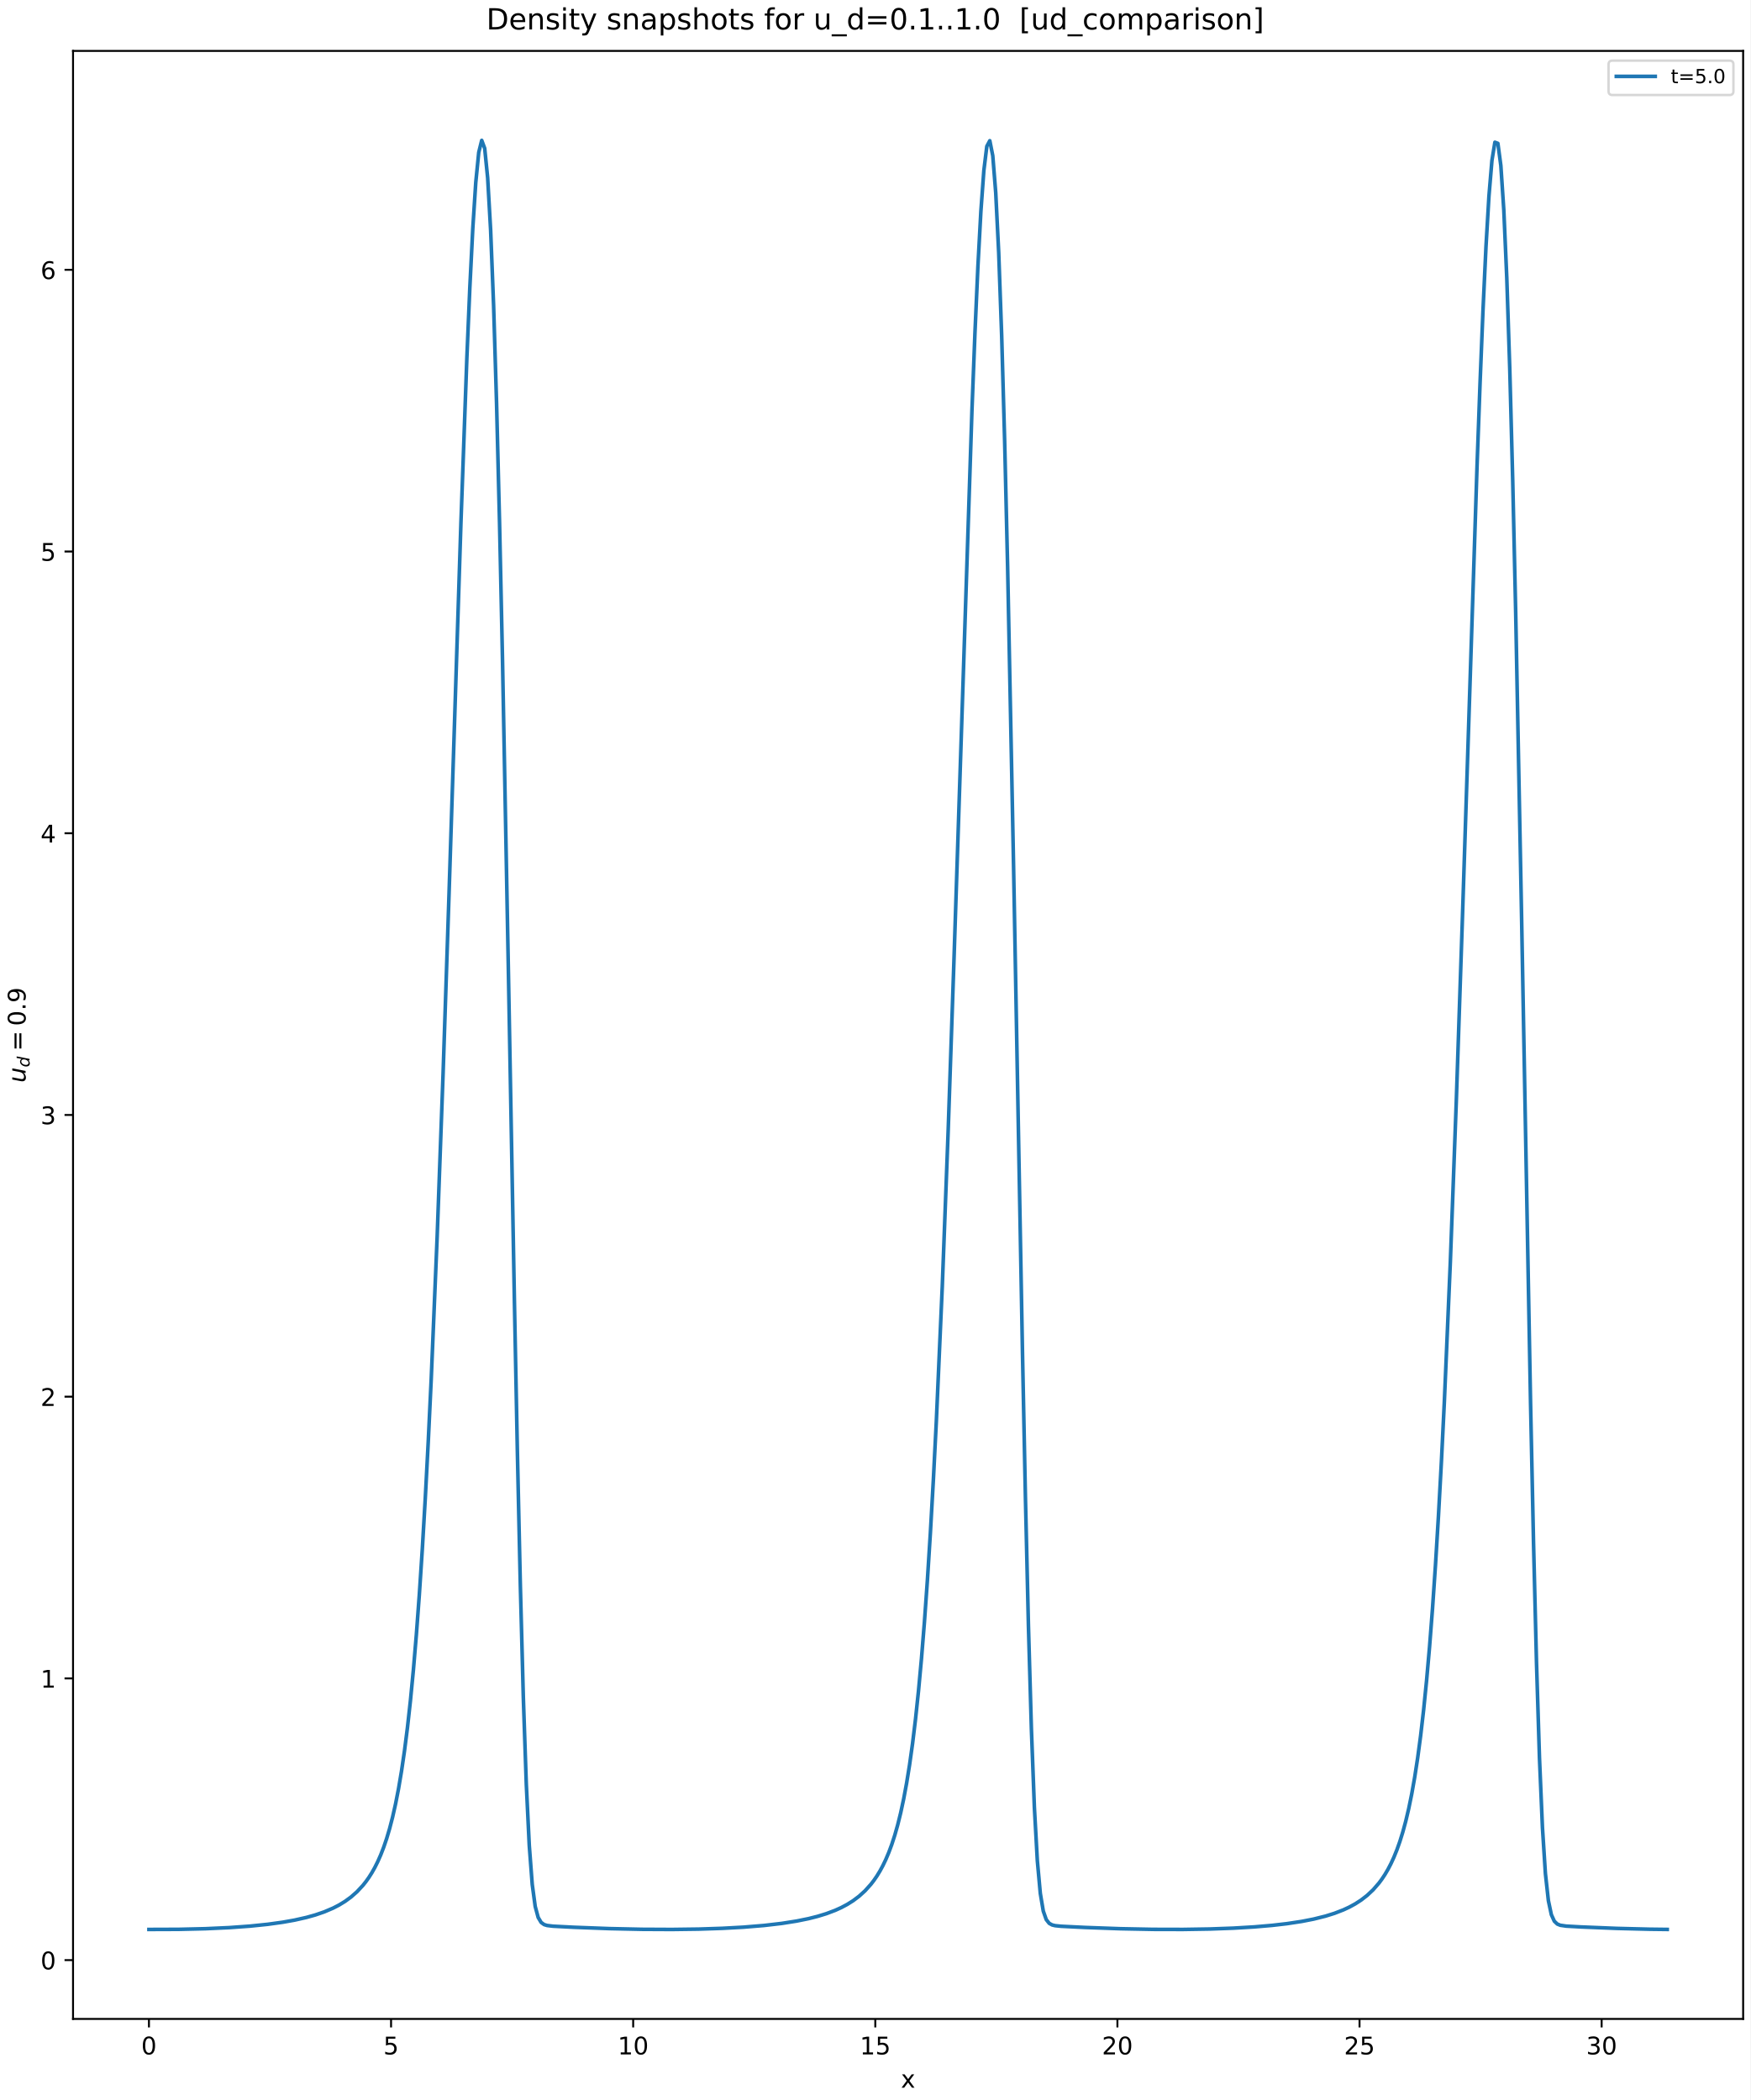
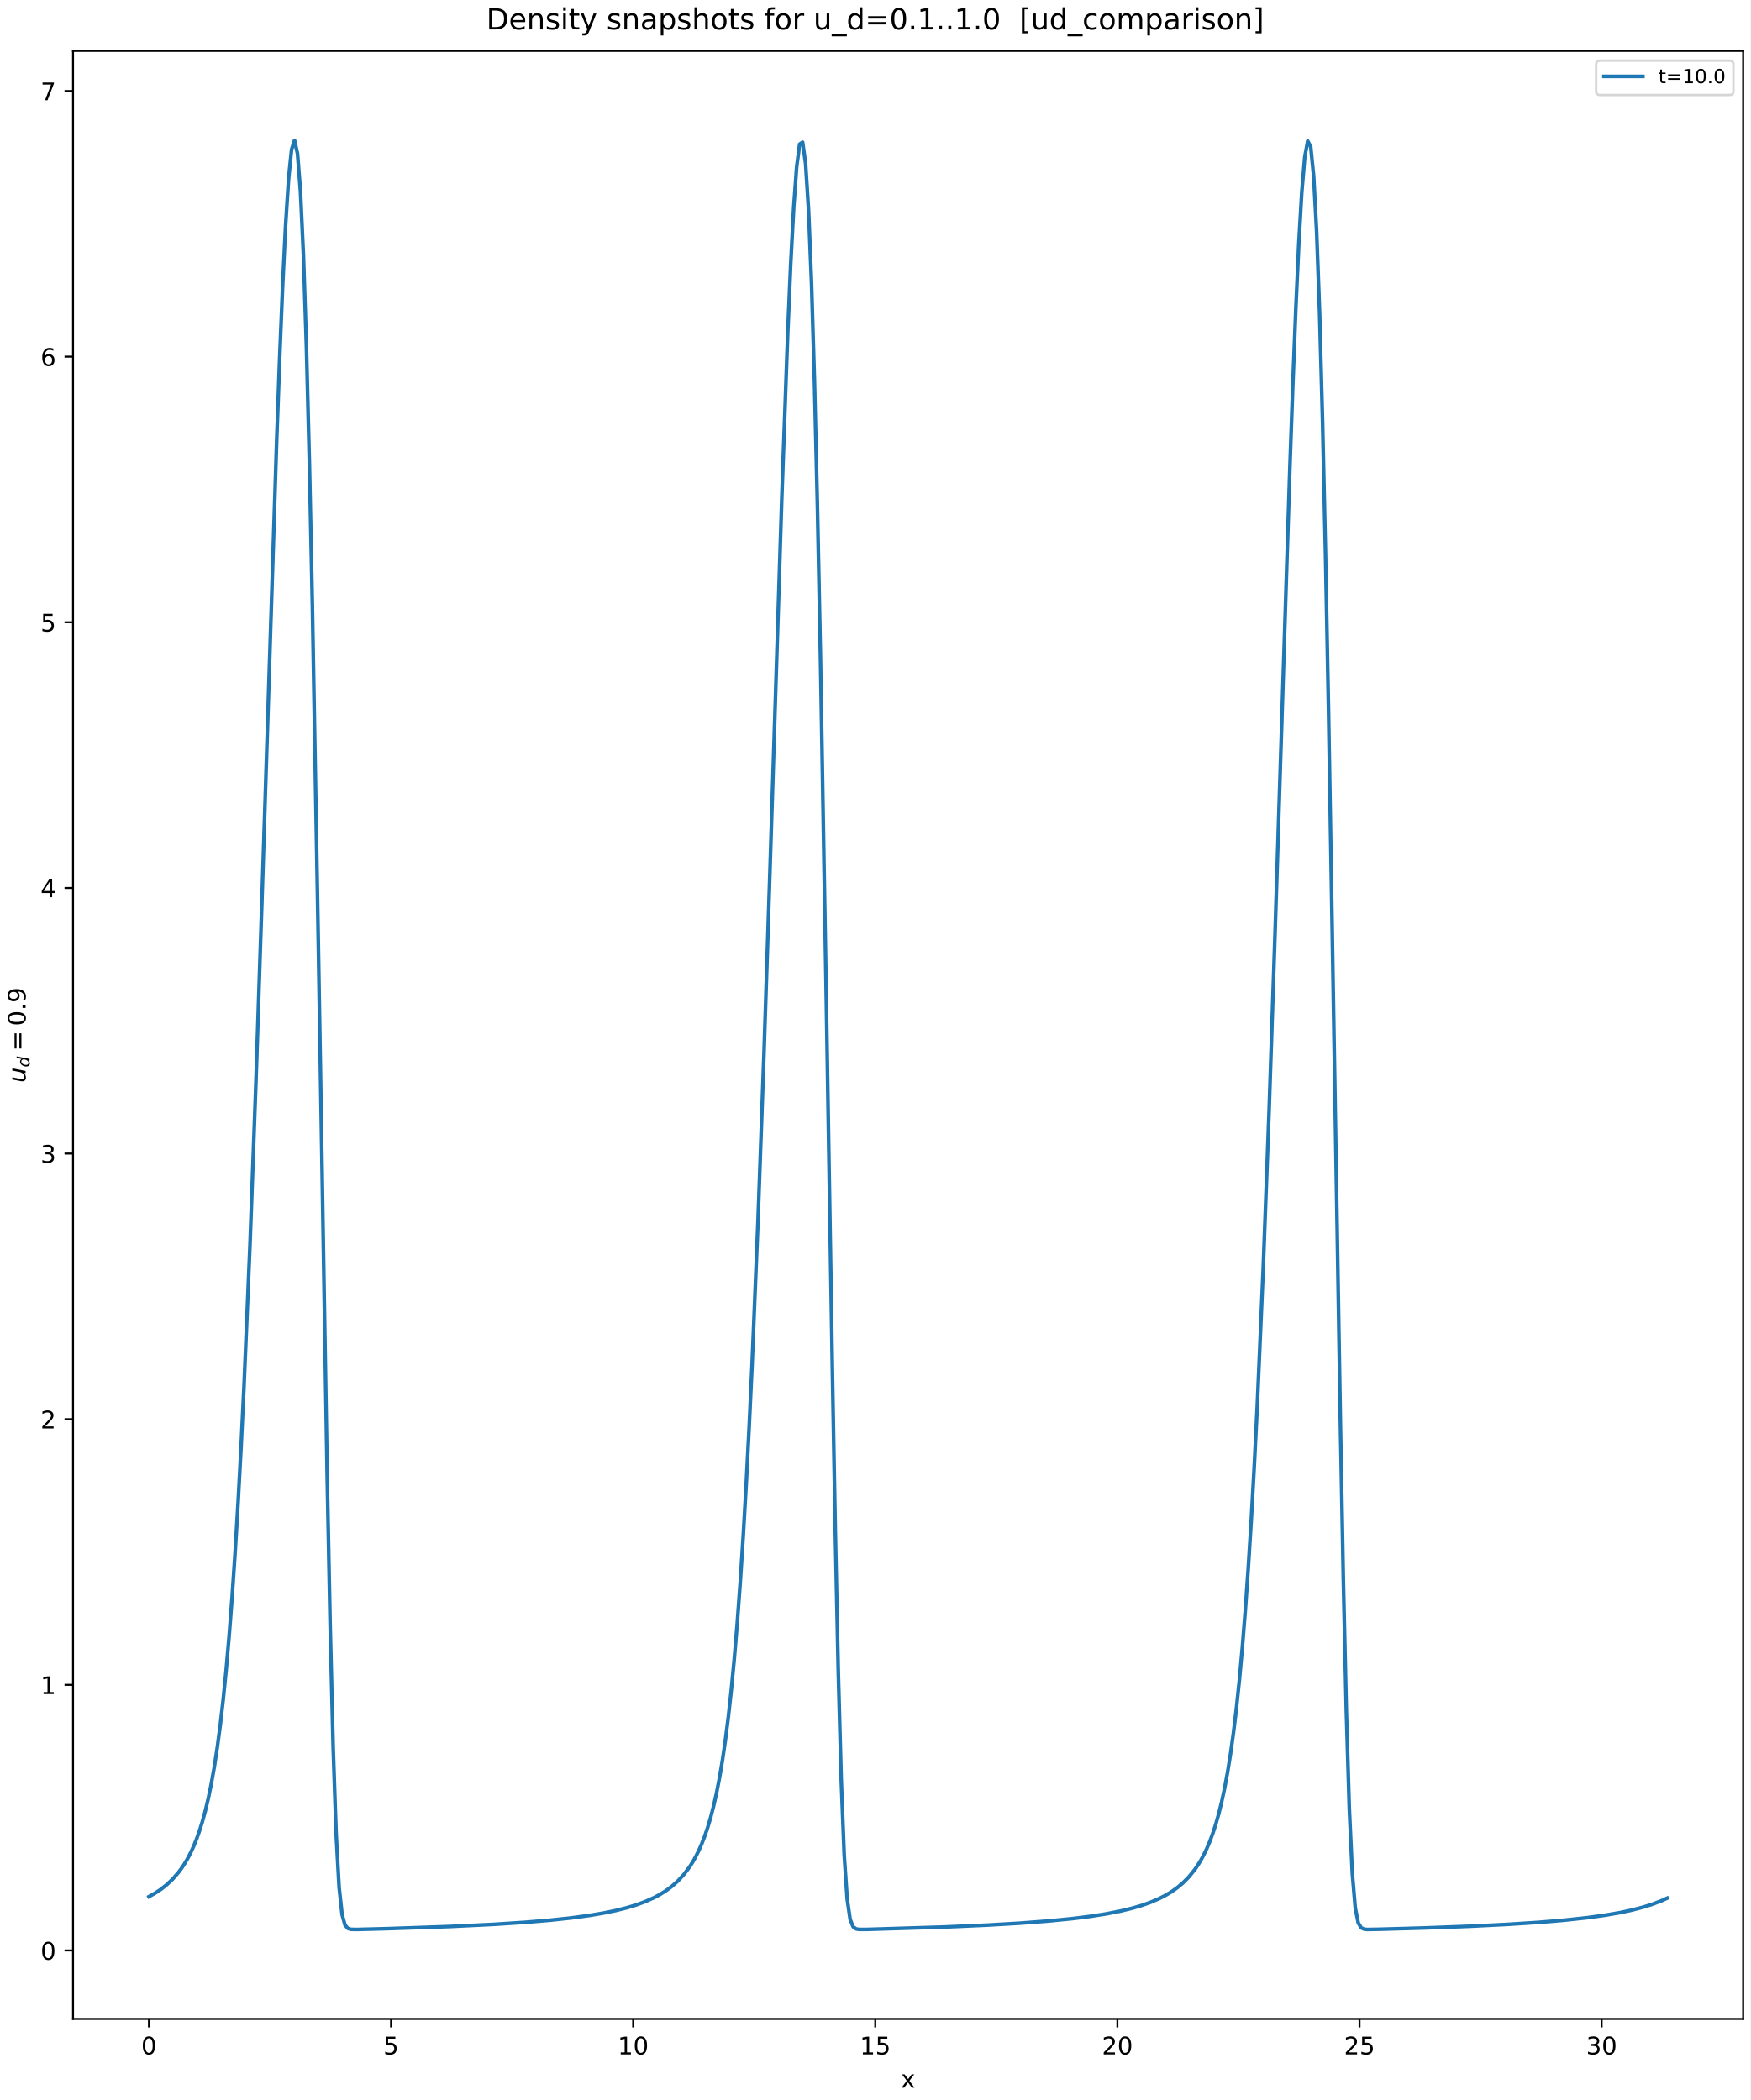
<svg xmlns="http://www.w3.org/2000/svg" xmlns:xlink="http://www.w3.org/1999/xlink" width="720pt" height="864pt" viewBox="0 0 720 864" version="1.1">
  <defs>
    <style type="text/css">*{stroke-linejoin: round; stroke-linecap: butt}</style>
  </defs>
  <g id="figure_1">
    <g id="patch_1">
      <path d="M 0 864  L 720 864  L 720 0  L 0 0  z " style="fill: #ffffff" />
    </g>
    <g id="axes_1">
      <g id="patch_2">
        <path d="M 30.041 830.644  L 717 830.644  L 717 20.948  L 30.041 20.948  z " style="fill: #ffffff" />
      </g>
      <g id="matplotlib.axis_1">
        <g id="xtick_1">
          <g id="line2d_1">
            <defs>
-               <path id="m11efa68ca0" d="M 0 0  L 0 3.5  " style="stroke: #000000; stroke-width: 0.8" />
-             </defs>
-             <g>
-               <use xlink:href="#m11efa68ca0" x="61.266" y="830.644" style="stroke: #000000; stroke-width: 0.8" />
+               <path id="m359da1c5f9" d="M 0 0  L 0 3.5  " style="stroke: #000000; stroke-width: 0.8" />
+             </defs>
+             <g>
+               <use xlink:href="#m359da1c5f9" x="61.266" y="830.644" style="stroke: #000000; stroke-width: 0.8" />
            </g>
          </g>
          <g id="text_1">
            <g transform="translate(58.08502 845.2419) scale(0.1 -0.1)">
              <defs>
                <path id="DejaVuSans-30" d="M 2034 4250  Q 1547 4250 1301 3770  Q 1056 3291 1056 2328  Q 1056 1369 1301 889  Q 1547 409 2034 409  Q 2525 409 2770 889  Q 3016 1369 3016 2328  Q 3016 3291 2770 3770  Q 2525 4250 2034 4250  z M 2034 4750  Q 2819 4750 3233 4129  Q 3647 3509 3647 2328  Q 3647 1150 3233 529  Q 2819 -91 2034 -91  Q 1250 -91 836 529  Q 422 1150 422 2328  Q 422 3509 836 4129  Q 1250 4750 2034 4750  z " transform="scale(0.015625)" />
              </defs>
              <use xlink:href="#DejaVuSans-30" />
            </g>
          </g>
        </g>
        <g id="xtick_2">
          <g id="line2d_2">
            <g>
-               <use xlink:href="#m11efa68ca0" x="160.854" y="830.644" style="stroke: #000000; stroke-width: 0.8" />
+               <use xlink:href="#m359da1c5f9" x="160.854" y="830.644" style="stroke: #000000; stroke-width: 0.8" />
            </g>
          </g>
          <g id="text_2">
            <g transform="translate(157.6731 845.2419) scale(0.1 -0.1)">
              <defs>
                <path id="DejaVuSans-35" d="M 691 4666  L 3169 4666  L 3169 4134  L 1269 4134  L 1269 2991  Q 1406 3038 1543 3061  Q 1681 3084 1819 3084  Q 2600 3084 3056 2656  Q 3513 2228 3513 1497  Q 3513 744 3044 326  Q 2575 -91 1722 -91  Q 1428 -91 1123 -41  Q 819 9 494 109  L 494 744  Q 775 591 1075 516  Q 1375 441 1709 441  Q 2250 441 2565 725  Q 2881 1009 2881 1497  Q 2881 1984 2565 2268  Q 2250 2553 1709 2553  Q 1456 2553 1204 2497  Q 953 2441 691 2322  L 691 4666  z " transform="scale(0.015625)" />
              </defs>
              <use xlink:href="#DejaVuSans-35" />
            </g>
          </g>
        </g>
        <g id="xtick_3">
          <g id="line2d_3">
            <g>
-               <use xlink:href="#m11efa68ca0" x="260.442" y="830.644" style="stroke: #000000; stroke-width: 0.8" />
+               <use xlink:href="#m359da1c5f9" x="260.442" y="830.644" style="stroke: #000000; stroke-width: 0.8" />
            </g>
          </g>
          <g id="text_3">
            <g transform="translate(254.0799 845.2419) scale(0.1 -0.1)">
              <defs>
                <path id="DejaVuSans-31" d="M 794 531  L 1825 531  L 1825 4091  L 703 3866  L 703 4441  L 1819 4666  L 2450 4666  L 2450 531  L 3481 531  L 3481 0  L 794 0  L 794 531  z " transform="scale(0.015625)" />
              </defs>
              <use xlink:href="#DejaVuSans-31" />
              <use xlink:href="#DejaVuSans-30" x="63.623" />
            </g>
          </g>
        </g>
        <g id="xtick_4">
          <g id="line2d_4">
            <g>
-               <use xlink:href="#m11efa68ca0" x="360.03" y="830.644" style="stroke: #000000; stroke-width: 0.8" />
+               <use xlink:href="#m359da1c5f9" x="360.03" y="830.644" style="stroke: #000000; stroke-width: 0.8" />
            </g>
          </g>
          <g id="text_4">
            <g transform="translate(353.6679 845.2419) scale(0.1 -0.1)">
              <use xlink:href="#DejaVuSans-31" />
              <use xlink:href="#DejaVuSans-35" x="63.623" />
            </g>
          </g>
        </g>
        <g id="xtick_5">
          <g id="line2d_5">
            <g>
-               <use xlink:href="#m11efa68ca0" x="459.619" y="830.644" style="stroke: #000000; stroke-width: 0.8" />
+               <use xlink:href="#m359da1c5f9" x="459.619" y="830.644" style="stroke: #000000; stroke-width: 0.8" />
            </g>
          </g>
          <g id="text_5">
            <g transform="translate(453.256 845.2419) scale(0.1 -0.1)">
              <defs>
                <path id="DejaVuSans-32" d="M 1228 531  L 3431 531  L 3431 0  L 469 0  L 469 531  Q 828 903 1448 1529  Q 2069 2156 2228 2338  Q 2531 2678 2651 2914  Q 2772 3150 2772 3378  Q 2772 3750 2511 3984  Q 2250 4219 1831 4219  Q 1534 4219 1204 4116  Q 875 4013 500 3803  L 500 4441  Q 881 4594 1212 4672  Q 1544 4750 1819 4750  Q 2544 4750 2975 4387  Q 3406 4025 3406 3419  Q 3406 3131 3298 2873  Q 3191 2616 2906 2266  Q 2828 2175 2409 1742  Q 1991 1309 1228 531  z " transform="scale(0.015625)" />
              </defs>
              <use xlink:href="#DejaVuSans-32" />
              <use xlink:href="#DejaVuSans-30" x="63.623" />
            </g>
          </g>
        </g>
        <g id="xtick_6">
          <g id="line2d_6">
            <g>
-               <use xlink:href="#m11efa68ca0" x="559.207" y="830.644" style="stroke: #000000; stroke-width: 0.8" />
+               <use xlink:href="#m359da1c5f9" x="559.207" y="830.644" style="stroke: #000000; stroke-width: 0.8" />
            </g>
          </g>
          <g id="text_6">
            <g transform="translate(552.8441 845.2419) scale(0.1 -0.1)">
              <use xlink:href="#DejaVuSans-32" />
              <use xlink:href="#DejaVuSans-35" x="63.623" />
            </g>
          </g>
        </g>
        <g id="xtick_7">
          <g id="line2d_7">
            <g>
-               <use xlink:href="#m11efa68ca0" x="658.795" y="830.644" style="stroke: #000000; stroke-width: 0.8" />
+               <use xlink:href="#m359da1c5f9" x="658.795" y="830.644" style="stroke: #000000; stroke-width: 0.8" />
            </g>
          </g>
          <g id="text_7">
            <g transform="translate(652.4321 845.2419) scale(0.1 -0.1)">
              <defs>
                <path id="DejaVuSans-33" d="M 2597 2516  Q 3050 2419 3304 2112  Q 3559 1806 3559 1356  Q 3559 666 3084 287  Q 2609 -91 1734 -91  Q 1441 -91 1130 -33  Q 819 25 488 141  L 488 750  Q 750 597 1062 519  Q 1375 441 1716 441  Q 2309 441 2620 675  Q 2931 909 2931 1356  Q 2931 1769 2642 2001  Q 2353 2234 1838 2234  L 1294 2234  L 1294 2753  L 1863 2753  Q 2328 2753 2575 2939  Q 2822 3125 2822 3475  Q 2822 3834 2567 4026  Q 2313 4219 1838 4219  Q 1578 4219 1281 4162  Q 984 4106 628 3988  L 628 4550  Q 988 4650 1302 4700  Q 1616 4750 1894 4750  Q 2613 4750 3031 4423  Q 3450 4097 3450 3541  Q 3450 3153 3228 2886  Q 3006 2619 2597 2516  z " transform="scale(0.015625)" />
              </defs>
              <use xlink:href="#DejaVuSans-33" />
              <use xlink:href="#DejaVuSans-30" x="63.623" />
            </g>
          </g>
        </g>
        <g id="text_8">
          <g transform="translate(370.5609 858.9201) scale(0.1 -0.1)">
            <defs>
              <path id="DejaVuSans-78" d="M 3513 3500  L 2247 1797  L 3578 0  L 2900 0  L 1881 1375  L 863 0  L 184 0  L 1544 1831  L 300 3500  L 978 3500  L 1906 2253  L 2834 3500  L 3513 3500  z " transform="scale(0.015625)" />
            </defs>
            <use xlink:href="#DejaVuSans-78" />
          </g>
        </g>
      </g>
      <g id="matplotlib.axis_2">
        <g id="ytick_1">
          <g id="line2d_8">
            <defs>
-               <path id="m1dbf270f76" d="M 0 0  L -3.5 0  " style="stroke: #000000; stroke-width: 0.8" />
-             </defs>
-             <g>
-               <use xlink:href="#m1dbf270f76" x="30.041" y="806.45" style="stroke: #000000; stroke-width: 0.8" />
+               <path id="mf6c957afe6" d="M 0 0  L -3.5 0  " style="stroke: #000000; stroke-width: 0.8" />
+             </defs>
+             <g>
+               <use xlink:href="#mf6c957afe6" x="30.041" y="802.477" style="stroke: #000000; stroke-width: 0.8" />
            </g>
          </g>
          <g id="text_9">
-             <g transform="translate(16.67836 810.2488) scale(0.1 -0.1)">
+             <g transform="translate(16.67836 806.2762) scale(0.1 -0.1)">
              <use xlink:href="#DejaVuSans-30" />
            </g>
          </g>
        </g>
        <g id="ytick_2">
          <g id="line2d_9">
            <g>
-               <use xlink:href="#m1dbf270f76" x="30.041" y="690.543" style="stroke: #000000; stroke-width: 0.8" />
+               <use xlink:href="#mf6c957afe6" x="30.041" y="693.186" style="stroke: #000000; stroke-width: 0.8" />
            </g>
          </g>
          <g id="text_10">
-             <g transform="translate(16.67836 694.3419) scale(0.1 -0.1)">
+             <g transform="translate(16.67836 696.9855) scale(0.1 -0.1)">
              <use xlink:href="#DejaVuSans-31" />
            </g>
          </g>
        </g>
        <g id="ytick_3">
          <g id="line2d_10">
            <g>
-               <use xlink:href="#m1dbf270f76" x="30.041" y="574.636" style="stroke: #000000; stroke-width: 0.8" />
+               <use xlink:href="#mf6c957afe6" x="30.041" y="583.896" style="stroke: #000000; stroke-width: 0.8" />
            </g>
          </g>
          <g id="text_11">
-             <g transform="translate(16.67836 578.4351) scale(0.1 -0.1)">
+             <g transform="translate(16.67836 587.6948) scale(0.1 -0.1)">
              <use xlink:href="#DejaVuSans-32" />
            </g>
          </g>
        </g>
        <g id="ytick_4">
          <g id="line2d_11">
            <g>
-               <use xlink:href="#m1dbf270f76" x="30.041" y="458.729" style="stroke: #000000; stroke-width: 0.8" />
+               <use xlink:href="#mf6c957afe6" x="30.041" y="474.605" style="stroke: #000000; stroke-width: 0.8" />
            </g>
          </g>
          <g id="text_12">
-             <g transform="translate(16.67836 462.5282) scale(0.1 -0.1)">
+             <g transform="translate(16.67836 478.4041) scale(0.1 -0.1)">
              <use xlink:href="#DejaVuSans-33" />
            </g>
          </g>
        </g>
        <g id="ytick_5">
          <g id="line2d_12">
            <g>
-               <use xlink:href="#m1dbf270f76" x="30.041" y="342.822" style="stroke: #000000; stroke-width: 0.8" />
+               <use xlink:href="#mf6c957afe6" x="30.041" y="365.314" style="stroke: #000000; stroke-width: 0.8" />
            </g>
          </g>
          <g id="text_13">
-             <g transform="translate(16.67836 346.6213) scale(0.1 -0.1)">
+             <g transform="translate(16.67836 369.1135) scale(0.1 -0.1)">
              <defs>
                <path id="DejaVuSans-34" d="M 2419 4116  L 825 1625  L 2419 1625  L 2419 4116  z M 2253 4666  L 3047 4666  L 3047 1625  L 3713 1625  L 3713 1100  L 3047 1100  L 3047 0  L 2419 0  L 2419 1100  L 313 1100  L 313 1709  L 2253 4666  z " transform="scale(0.015625)" />
              </defs>
              <use xlink:href="#DejaVuSans-34" />
            </g>
          </g>
        </g>
        <g id="ytick_6">
          <g id="line2d_13">
            <g>
-               <use xlink:href="#m1dbf270f76" x="30.041" y="226.915" style="stroke: #000000; stroke-width: 0.8" />
+               <use xlink:href="#mf6c957afe6" x="30.041" y="256.024" style="stroke: #000000; stroke-width: 0.8" />
            </g>
          </g>
          <g id="text_14">
-             <g transform="translate(16.67836 230.7145) scale(0.1 -0.1)">
+             <g transform="translate(16.67836 259.8228) scale(0.1 -0.1)">
              <use xlink:href="#DejaVuSans-35" />
            </g>
          </g>
        </g>
        <g id="ytick_7">
          <g id="line2d_14">
            <g>
-               <use xlink:href="#m1dbf270f76" x="30.041" y="111.008" style="stroke: #000000; stroke-width: 0.8" />
+               <use xlink:href="#mf6c957afe6" x="30.041" y="146.733" style="stroke: #000000; stroke-width: 0.8" />
            </g>
          </g>
          <g id="text_15">
-             <g transform="translate(16.67836 114.8076) scale(0.1 -0.1)">
+             <g transform="translate(16.67836 150.5321) scale(0.1 -0.1)">
              <defs>
                <path id="DejaVuSans-36" d="M 2113 2584  Q 1688 2584 1439 2293  Q 1191 2003 1191 1497  Q 1191 994 1439 701  Q 1688 409 2113 409  Q 2538 409 2786 701  Q 3034 994 3034 1497  Q 3034 2003 2786 2293  Q 2538 2584 2113 2584  z M 3366 4563  L 3366 3988  Q 3128 4100 2886 4159  Q 2644 4219 2406 4219  Q 1781 4219 1451 3797  Q 1122 3375 1075 2522  Q 1259 2794 1537 2939  Q 1816 3084 2150 3084  Q 2853 3084 3261 2657  Q 3669 2231 3669 1497  Q 3669 778 3244 343  Q 2819 -91 2113 -91  Q 1303 -91 875 529  Q 447 1150 447 2328  Q 447 3434 972 4092  Q 1497 4750 2381 4750  Q 2619 4750 2861 4703  Q 3103 4656 3366 4563  z " transform="scale(0.015625)" />
              </defs>
              <use xlink:href="#DejaVuSans-36" />
            </g>
          </g>
        </g>
-         <g id="text_16">
+         <g id="ytick_8">
+           <g id="line2d_15">
+             <g>
+               <use xlink:href="#mf6c957afe6" x="30.041" y="37.442" style="stroke: #000000; stroke-width: 0.8" />
+             </g>
+           </g>
+           <g id="text_16">
+             <g transform="translate(16.67836 41.24143) scale(0.1 -0.1)">
+               <defs>
+                 <path id="DejaVuSans-37" d="M 525 4666  L 3525 4666  L 3525 4397  L 1831 0  L 1172 0  L 2766 4134  L 525 4134  L 525 4666  z " transform="scale(0.015625)" />
+               </defs>
+               <use xlink:href="#DejaVuSans-37" />
+             </g>
+           </g>
+         </g>
+         <g id="text_17">
          <g transform="translate(10.59868 445.4459) rotate(-90) scale(0.1 -0.1)">
            <defs>
              <path id="DejaVuSans-Oblique-75" d="M 428 1388  L 838 3500  L 1416 3500  L 1006 1409  Q 975 1256 961 1147  Q 947 1038 947 966  Q 947 700 1109 554  Q 1272 409 1569 409  Q 2031 409 2368 721  Q 2706 1034 2809 1563  L 3194 3500  L 3769 3500  L 3091 0  L 2516 0  L 2631 550  Q 2388 244 2052 76  Q 1716 -91 1338 -91  Q 878 -91 622 161  Q 366 413 366 863  Q 366 956 381 1097  Q 397 1238 428 1388  z " transform="scale(0.015625)" />
              <path id="DejaVuSans-Oblique-64" d="M 2675 525  Q 2444 222 2128 65  Q 1813 -91 1428 -91  Q 903 -91 598 267  Q 294 625 294 1247  Q 294 1766 478 2236  Q 663 2706 1013 3078  Q 1244 3325 1534 3454  Q 1825 3584 2144 3584  Q 2481 3584 2739 3421  Q 2997 3259 3138 2956  L 3513 4863  L 4091 4863  L 3144 0  L 2566 0  L 2675 525  z M 891 1350  Q 891 897 1095 644  Q 1300 391 1663 391  Q 1931 391 2161 520  Q 2391 650 2566 903  Q 2750 1166 2856 1509  Q 2963 1853 2963 2188  Q 2963 2622 2758 2865  Q 2553 3109 2194 3109  Q 1922 3109 1687 2981  Q 1453 2853 1288 2613  Q 1106 2353 998 2009  Q 891 1666 891 1350  z " transform="scale(0.015625)" />
              <path id="DejaVuSans-3d" d="M 678 2906  L 4684 2906  L 4684 2381  L 678 2381  L 678 2906  z M 678 1631  L 4684 1631  L 4684 1100  L 678 1100  L 678 1631  z " transform="scale(0.015625)" />
              <path id="DejaVuSans-2e" d="M 684 794  L 1344 794  L 1344 0  L 684 0  L 684 794  z " transform="scale(0.015625)" />
              <path id="DejaVuSans-39" d="M 703 97  L 703 672  Q 941 559 1184 500  Q 1428 441 1663 441  Q 2288 441 2617 861  Q 2947 1281 2994 2138  Q 2813 1869 2534 1725  Q 2256 1581 1919 1581  Q 1219 1581 811 2004  Q 403 2428 403 3163  Q 403 3881 828 4315  Q 1253 4750 1959 4750  Q 2769 4750 3195 4129  Q 3622 3509 3622 2328  Q 3622 1225 3098 567  Q 2575 -91 1691 -91  Q 1453 -91 1209 -44  Q 966 3 703 97  z M 1959 2075  Q 2384 2075 2632 2365  Q 2881 2656 2881 3163  Q 2881 3666 2632 3958  Q 2384 4250 1959 4250  Q 1534 4250 1286 3958  Q 1038 3666 1038 3163  Q 1038 2656 1286 2365  Q 1534 2075 1959 2075  z " transform="scale(0.015625)" />
            </defs>
            <use xlink:href="#DejaVuSans-Oblique-75" transform="translate(0 0.78125)" />
            <use xlink:href="#DejaVuSans-Oblique-64" transform="translate(63.37891 -15.625) scale(0.7)" />
            <use xlink:href="#DejaVuSans-3d" transform="translate(130.0293 0.78125)" />
            <use xlink:href="#DejaVuSans-30" transform="translate(233.3008 0.78125)" />
            <use xlink:href="#DejaVuSans-2e" transform="translate(296.9238 0.78125)" />
            <use xlink:href="#DejaVuSans-39" transform="translate(328.7109 0.78125)" />
          </g>
        </g>
      </g>
-       <g id="line2d_15">
-         <path d="M 61.266 793.829  L 73.488 793.784  L 84.487 793.526  L 94.264 793.077  L 102.819 792.461  L 110.151 791.707  L 116.262 790.861  L 121.151 789.991  L 126.039 788.889  L 129.706 787.86  L 133.372 786.6  L 137.038 785.036  L 139.483 783.771  L 141.927 782.277  L 144.371 780.496  L 146.815 778.347  L 149.26 775.722  L 150.482 774.185  L 151.704 772.47  L 152.926 770.547  L 154.148 768.385  L 155.37 765.943  L 156.592 763.177  L 157.814 760.031  L 159.037 756.441  L 160.259 752.332  L 161.481 747.617  L 162.703 742.192  L 163.925 735.94  L 165.147 728.727  L 166.369 720.404  L 167.592 710.807  L 168.814 699.759  L 170.036 687.079  L 171.258 672.582  L 172.48 656.091  L 173.702 637.448  L 174.924 616.522  L 176.146 593.218  L 177.369 567.491  L 179.813 508.878  L 182.257 441.582  L 184.701 367.705  L 189.59 215.162  L 192.034 147.231  L 193.256 118.263  L 194.478 93.876  L 195.7 75.034  L 196.923 62.691  L 198.145 57.753  L 199.367 61.035  L 200.589 73.205  L 201.811 94.719  L 203.033 125.75  L 204.255 166.109  L 205.478 215.176  L 206.7 271.844  L 209.144 401.001  L 211.588 535.2  L 212.81 597.227  L 214.032 652.283  L 215.255 698.268  L 216.477 733.945  L 217.699 759.233  L 218.921 775.316  L 220.143 784.373  L 221.365 788.894  L 222.587 790.94  L 223.809 791.818  L 225.032 792.198  L 227.476 792.489  L 236.031 792.933  L 250.696 793.484  L 264.14 793.775  L 276.361 793.834  L 287.36 793.689  L 297.137 793.367  L 305.692 792.898  L 314.247 792.196  L 321.58 791.341  L 327.69 790.378  L 332.579 789.381  L 336.245 788.456  L 339.912 787.332  L 343.578 785.948  L 346.022 784.839  L 348.467 783.539  L 350.911 782.002  L 353.355 780.166  L 355.799 777.946  L 358.244 775.228  L 359.466 773.635  L 360.688 771.854  L 361.91 769.855  L 363.132 767.604  L 364.354 765.06  L 365.576 762.173  L 366.799 758.887  L 368.021 755.133  L 369.243 750.833  L 370.465 745.893  L 371.687 740.206  L 372.909 733.649  L 374.131 726.084  L 375.354 717.355  L 376.576 707.294  L 377.798 695.723  L 379.02 682.457  L 380.242 667.314  L 381.464 650.123  L 382.686 630.732  L 383.908 609.021  L 385.131 584.912  L 387.575 529.447  L 390.019 464.875  L 392.463 392.879  L 399.796 168.618  L 401.018 137.124  L 402.24 109.577  L 403.462 86.931  L 404.685 70.151  L 405.907 60.179  L 407.129 57.896  L 408.351 64.076  L 409.573 79.323  L 410.795 104.007  L 412.017 138.188  L 413.24 181.542  L 414.462 233.29  L 416.906 356.35  L 420.572 556.495  L 421.794 616.472  L 423.017 668.702  L 424.239 711.336  L 425.461 743.496  L 426.683 765.525  L 427.905 778.991  L 429.127 786.268  L 430.349 789.771  L 431.571 791.319  L 432.794 791.98  L 434.016 792.273  L 436.46 792.517  L 446.237 793.005  L 460.903 793.531  L 474.346 793.795  L 486.567 793.825  L 497.566 793.649  L 507.343 793.293  L 515.898 792.784  L 523.231 792.155  L 529.342 791.45  L 535.452 790.522  L 540.341 789.564  L 545.229 788.342  L 548.896 787.193  L 552.562 785.775  L 555.007 784.636  L 557.451 783.301  L 559.895 781.719  L 562.339 779.825  L 564.784 777.531  L 567.228 774.716  L 568.45 773.063  L 569.672 771.213  L 570.894 769.135  L 572.116 766.791  L 573.338 764.138  L 574.561 761.125  L 575.783 757.691  L 577.005 753.765  L 578.227 749.262  L 579.449 744.086  L 580.671 738.123  L 581.893 731.247  L 583.115 723.311  L 584.338 714.158  L 585.56 703.614  L 586.782 691.498  L 588.004 677.627  L 589.226 661.819  L 590.448 643.91  L 591.67 623.757  L 592.893 601.253  L 594.115 576.336  L 596.559 519.287  L 599.003 453.327  L 601.447 380.346  L 607.558 191.35  L 608.78 157.74  L 610.002 127.457  L 611.224 101.436  L 612.447 80.639  L 613.669 66.026  L 614.891 58.523  L 616.113 58.983  L 617.335 68.127  L 618.557 86.493  L 619.779 114.353  L 621.002 151.649  L 622.224 197.911  L 623.446 252.2  L 625.89 378.552  L 629.556 577.204  L 630.779 634.851  L 632.001 684.046  L 633.223 723.23  L 634.445 751.91  L 635.667 770.858  L 636.889 781.978  L 638.111 787.749  L 639.333 790.437  L 640.556 791.604  L 641.778 792.103  L 644.222 792.458  L 650.333 792.8  L 664.998 793.395  L 678.442 793.732  L 685.774 793.821  L 685.774 793.821  " clip-path="url(#p19a50ddc47)" style="fill: none; stroke: #1f77b4; stroke-width: 1.5; stroke-linecap: square" />
+       <g id="line2d_16">
+         <path d="M 61.266 780.33  L 63.711 778.949  L 66.155 777.329  L 68.599 775.405  L 71.043 773.088  L 73.488 770.261  L 74.71 768.607  L 75.932 766.76  L 77.154 764.687  L 78.376 762.352  L 79.598 759.714  L 80.82 756.716  L 82.042 753.3  L 83.265 749.394  L 84.487 744.91  L 85.709 739.749  L 86.931 733.797  L 88.153 726.918  L 89.375 718.964  L 90.597 709.772  L 91.82 699.158  L 93.042 686.938  L 94.264 672.922  L 95.486 656.923  L 96.708 638.775  L 97.93 618.337  L 99.152 595.501  L 100.374 570.209  L 102.819 512.315  L 105.263 445.408  L 107.707 371.427  L 113.818 180.667  L 115.04 147.212  L 116.262 117.47  L 117.484 92.516  L 118.706 73.481  L 119.928 61.519  L 121.151 57.753  L 122.373 63.227  L 123.595 78.834  L 124.817 105.196  L 126.039 142.576  L 127.261 190.746  L 128.483 248.848  L 130.928 387.825  L 134.594 608.017  L 135.816 669.371  L 137.038 718.819  L 138.26 754.473  L 139.483 776.542  L 140.705 787.68  L 141.927 792.071  L 143.149 793.43  L 144.371 793.78  L 146.815 793.829  L 159.037 793.514  L 184.701 792.631  L 203.033 791.74  L 216.477 790.857  L 226.254 790.028  L 234.809 789.11  L 242.141 788.12  L 248.252 787.091  L 253.141 786.082  L 258.029 784.851  L 261.695 783.731  L 265.362 782.387  L 269.028 780.745  L 271.473 779.433  L 273.917 777.9  L 276.361 776.085  L 278.805 773.91  L 281.25 771.27  L 283.694 768.015  L 284.916 766.096  L 286.138 763.939  L 287.36 761.509  L 288.582 758.757  L 289.804 755.627  L 291.027 752.057  L 292.249 747.968  L 293.471 743.27  L 294.693 737.859  L 295.915 731.614  L 297.137 724.394  L 298.359 716.047  L 299.581 706.401  L 300.804 695.273  L 302.026 682.475  L 303.248 667.819  L 304.47 651.12  L 305.692 632.223  L 306.914 610.996  L 308.136 587.345  L 309.359 561.233  L 311.803 501.753  L 314.247 433.499  L 316.691 358.62  L 321.58 204.533  L 324.024 136.834  L 325.246 108.565  L 326.468 85.456  L 327.69 68.652  L 328.913 59.3  L 330.135 58.502  L 331.357 67.266  L 332.579 86.404  L 333.801 116.43  L 335.023 157.461  L 336.245 209.07  L 337.467 270.173  L 339.912 412.819  L 342.356 562.07  L 343.578 629.609  L 344.8 687.304  L 346.022 732.275  L 347.245 763.256  L 348.467 781.276  L 349.689 789.682  L 350.911 792.725  L 352.133 793.606  L 353.355 793.816  L 357.022 793.797  L 388.797 792.81  L 405.907 792.048  L 419.35 791.263  L 431.571 790.327  L 441.348 789.35  L 448.681 788.419  L 454.792 787.458  L 460.903 786.264  L 465.791 785.075  L 469.457 783.997  L 473.124 782.708  L 476.79 781.14  L 479.234 779.893  L 481.679 778.44  L 484.123 776.725  L 486.567 774.681  L 489.012 772.21  L 491.456 769.178  L 492.678 767.399  L 493.9 765.405  L 495.122 763.162  L 496.344 760.63  L 497.566 757.758  L 498.789 754.489  L 500.011 750.756  L 501.233 746.474  L 502.455 741.551  L 503.677 735.877  L 504.899 729.323  L 506.121 721.744  L 507.343 712.984  L 508.566 702.865  L 509.788 691.201  L 511.01 677.805  L 512.232 662.487  L 513.454 645.072  L 514.676 625.411  L 515.898 603.383  L 517.121 578.913  L 519.565 522.624  L 522.009 457.117  L 524.453 384.125  L 530.564 192.467  L 531.786 158.001  L 533.008 126.905  L 534.23 100.232  L 535.452 79.096  L 536.675 64.65  L 537.897 58.031  L 539.119 60.316  L 540.341 72.461  L 541.563 95.189  L 542.785 128.895  L 544.007 173.53  L 545.229 228.46  L 546.452 292.361  L 548.896 438.02  L 551.34 585.458  L 552.562 650.105  L 553.784 703.813  L 555.007 744.159  L 556.229 770.579  L 557.451 784.935  L 558.673 791.098  L 559.895 793.154  L 561.117 793.715  L 562.339 793.834  L 567.228 793.753  L 585.56 793.227  L 603.892 792.544  L 619.779 791.763  L 633.223 790.888  L 643 790.067  L 652.777 789.011  L 660.11 787.995  L 666.22 786.935  L 671.109 785.895  L 675.997 784.619  L 679.664 783.454  L 683.33 782.051  L 685.774 780.945  L 685.774 780.945  " clip-path="url(#p3e83b43448)" style="fill: none; stroke: #1f77b4; stroke-width: 1.5; stroke-linecap: square" />
      </g>
      <g id="patch_3">
        <path d="M 30.041 830.644  L 30.041 20.948  " style="fill: none; stroke: #000000; stroke-width: 0.8; stroke-linejoin: miter; stroke-linecap: square" />
      </g>
      <g id="patch_4">
        <path d="M 717 830.644  L 717 20.948  " style="fill: none; stroke: #000000; stroke-width: 0.8; stroke-linejoin: miter; stroke-linecap: square" />
      </g>
      <g id="patch_5">
        <path d="M 30.041 830.644  L 717 830.644  " style="fill: none; stroke: #000000; stroke-width: 0.8; stroke-linejoin: miter; stroke-linecap: square" />
      </g>
      <g id="patch_6">
        <path d="M 30.041 20.948  L 717 20.948  " style="fill: none; stroke: #000000; stroke-width: 0.8; stroke-linejoin: miter; stroke-linecap: square" />
      </g>
      <g id="legend_1">
        <g id="patch_7">
-           <path d="M 663.237 39.091  L 711.4 39.091  Q 713 39.091 713 37.491  L 713 26.548  Q 713 24.948 711.4 24.948  L 663.237 24.948  Q 661.637 24.948 661.637 26.548  L 661.637 37.491  Q 661.637 39.091 663.237 39.091  z " style="fill: #ffffff; opacity: 0.8; stroke: #cccccc; stroke-linejoin: miter" />
-         </g>
-         <g id="line2d_16">
-           <path d="M 664.837 31.427  L 672.837 31.427  L 680.837 31.427  " style="fill: none; stroke: #1f77b4; stroke-width: 1.5; stroke-linecap: square" />
-         </g>
-         <g id="text_17">
-           <g transform="translate(687.2373 34.22697) scale(0.08 -0.08)">
+           <path d="M 658.147 39.091  L 711.4 39.091  Q 713 39.091 713 37.491  L 713 26.548  Q 713 24.948 711.4 24.948  L 658.147 24.948  Q 656.547 24.948 656.547 26.548  L 656.547 37.491  Q 656.547 39.091 658.147 39.091  z " style="fill: #ffffff; opacity: 0.8; stroke: #cccccc; stroke-linejoin: miter" />
+         </g>
+         <g id="line2d_17">
+           <path d="M 659.747 31.427  L 667.747 31.427  L 675.747 31.427  " style="fill: none; stroke: #1f77b4; stroke-width: 1.5; stroke-linecap: square" />
+         </g>
+         <g id="text_18">
+           <g transform="translate(682.1473 34.22697) scale(0.08 -0.08)">
            <defs>
              <path id="DejaVuSans-74" d="M 1172 4494  L 1172 3500  L 2356 3500  L 2356 3053  L 1172 3053  L 1172 1153  Q 1172 725 1289 603  Q 1406 481 1766 481  L 2356 481  L 2356 0  L 1766 0  Q 1100 0 847 248  Q 594 497 594 1153  L 594 3053  L 172 3053  L 172 3500  L 594 3500  L 594 4494  L 1172 4494  z " transform="scale(0.015625)" />
            </defs>
            <use xlink:href="#DejaVuSans-74" />
            <use xlink:href="#DejaVuSans-3d" x="39.209" />
-             <use xlink:href="#DejaVuSans-35" x="122.998" />
-             <use xlink:href="#DejaVuSans-2e" x="186.621" />
-             <use xlink:href="#DejaVuSans-30" x="218.408" />
+             <use xlink:href="#DejaVuSans-31" x="122.998" />
+             <use xlink:href="#DejaVuSans-30" x="186.621" />
+             <use xlink:href="#DejaVuSans-2e" x="250.244" />
+             <use xlink:href="#DejaVuSans-30" x="282.031" />
          </g>
        </g>
      </g>
    </g>
-     <g id="text_18">
+     <g id="text_19">
      <g transform="translate(200.0503 12.11837) scale(0.12 -0.12)">
        <defs>
          <path id="DejaVuSans-44" d="M 1259 4147  L 1259 519  L 2022 519  Q 2988 519 3436 956  Q 3884 1394 3884 2338  Q 3884 3275 3436 3711  Q 2988 4147 2022 4147  L 1259 4147  z M 628 4666  L 1925 4666  Q 3281 4666 3915 4102  Q 4550 3538 4550 2338  Q 4550 1131 3912 565  Q 3275 0 1925 0  L 628 0  L 628 4666  z " transform="scale(0.015625)" />
          <path id="DejaVuSans-65" d="M 3597 1894  L 3597 1613  L 953 1613  Q 991 1019 1311 708  Q 1631 397 2203 397  Q 2534 397 2845 478  Q 3156 559 3463 722  L 3463 178  Q 3153 47 2828 -22  Q 2503 -91 2169 -91  Q 1331 -91 842 396  Q 353 884 353 1716  Q 353 2575 817 3079  Q 1281 3584 2069 3584  Q 2775 3584 3186 3129  Q 3597 2675 3597 1894  z M 3022 2063  Q 3016 2534 2758 2815  Q 2500 3097 2075 3097  Q 1594 3097 1305 2825  Q 1016 2553 972 2059  L 3022 2063  z " transform="scale(0.015625)" />
          <path id="DejaVuSans-6e" d="M 3513 2113  L 3513 0  L 2938 0  L 2938 2094  Q 2938 2591 2744 2837  Q 2550 3084 2163 3084  Q 1697 3084 1428 2787  Q 1159 2491 1159 1978  L 1159 0  L 581 0  L 581 3500  L 1159 3500  L 1159 2956  Q 1366 3272 1645 3428  Q 1925 3584 2291 3584  Q 2894 3584 3203 3211  Q 3513 2838 3513 2113  z " transform="scale(0.015625)" />
          <path id="DejaVuSans-73" d="M 2834 3397  L 2834 2853  Q 2591 2978 2328 3040  Q 2066 3103 1784 3103  Q 1356 3103 1142 2972  Q 928 2841 928 2578  Q 928 2378 1081 2264  Q 1234 2150 1697 2047  L 1894 2003  Q 2506 1872 2764 1633  Q 3022 1394 3022 966  Q 3022 478 2636 193  Q 2250 -91 1575 -91  Q 1294 -91 989 -36  Q 684 19 347 128  L 347 722  Q 666 556 975 473  Q 1284 391 1588 391  Q 1994 391 2212 530  Q 2431 669 2431 922  Q 2431 1156 2273 1281  Q 2116 1406 1581 1522  L 1381 1569  Q 847 1681 609 1914  Q 372 2147 372 2553  Q 372 3047 722 3315  Q 1072 3584 1716 3584  Q 2034 3584 2315 3537  Q 2597 3491 2834 3397  z " transform="scale(0.015625)" />
          <path id="DejaVuSans-69" d="M 603 3500  L 1178 3500  L 1178 0  L 603 0  L 603 3500  z M 603 4863  L 1178 4863  L 1178 4134  L 603 4134  L 603 4863  z " transform="scale(0.015625)" />
          <path id="DejaVuSans-79" d="M 2059 -325  Q 1816 -950 1584 -1140  Q 1353 -1331 966 -1331  L 506 -1331  L 506 -850  L 844 -850  Q 1081 -850 1212 -737  Q 1344 -625 1503 -206  L 1606 56  L 191 3500  L 800 3500  L 1894 763  L 2988 3500  L 3597 3500  L 2059 -325  z " transform="scale(0.015625)" />
          <path id="DejaVuSans-20" transform="scale(0.015625)" />
          <path id="DejaVuSans-61" d="M 2194 1759  Q 1497 1759 1228 1600  Q 959 1441 959 1056  Q 959 750 1161 570  Q 1363 391 1709 391  Q 2188 391 2477 730  Q 2766 1069 2766 1631  L 2766 1759  L 2194 1759  z M 3341 1997  L 3341 0  L 2766 0  L 2766 531  Q 2569 213 2275 61  Q 1981 -91 1556 -91  Q 1019 -91 701 211  Q 384 513 384 1019  Q 384 1609 779 1909  Q 1175 2209 1959 2209  L 2766 2209  L 2766 2266  Q 2766 2663 2505 2880  Q 2244 3097 1772 3097  Q 1472 3097 1187 3025  Q 903 2953 641 2809  L 641 3341  Q 956 3463 1253 3523  Q 1550 3584 1831 3584  Q 2591 3584 2966 3190  Q 3341 2797 3341 1997  z " transform="scale(0.015625)" />
          <path id="DejaVuSans-70" d="M 1159 525  L 1159 -1331  L 581 -1331  L 581 3500  L 1159 3500  L 1159 2969  Q 1341 3281 1617 3432  Q 1894 3584 2278 3584  Q 2916 3584 3314 3078  Q 3713 2572 3713 1747  Q 3713 922 3314 415  Q 2916 -91 2278 -91  Q 1894 -91 1617 61  Q 1341 213 1159 525  z M 3116 1747  Q 3116 2381 2855 2742  Q 2594 3103 2138 3103  Q 1681 3103 1420 2742  Q 1159 2381 1159 1747  Q 1159 1113 1420 752  Q 1681 391 2138 391  Q 2594 391 2855 752  Q 3116 1113 3116 1747  z " transform="scale(0.015625)" />
          <path id="DejaVuSans-68" d="M 3513 2113  L 3513 0  L 2938 0  L 2938 2094  Q 2938 2591 2744 2837  Q 2550 3084 2163 3084  Q 1697 3084 1428 2787  Q 1159 2491 1159 1978  L 1159 0  L 581 0  L 581 4863  L 1159 4863  L 1159 2956  Q 1366 3272 1645 3428  Q 1925 3584 2291 3584  Q 2894 3584 3203 3211  Q 3513 2838 3513 2113  z " transform="scale(0.015625)" />
          <path id="DejaVuSans-6f" d="M 1959 3097  Q 1497 3097 1228 2736  Q 959 2375 959 1747  Q 959 1119 1226 758  Q 1494 397 1959 397  Q 2419 397 2687 759  Q 2956 1122 2956 1747  Q 2956 2369 2687 2733  Q 2419 3097 1959 3097  z M 1959 3584  Q 2709 3584 3137 3096  Q 3566 2609 3566 1747  Q 3566 888 3137 398  Q 2709 -91 1959 -91  Q 1206 -91 779 398  Q 353 888 353 1747  Q 353 2609 779 3096  Q 1206 3584 1959 3584  z " transform="scale(0.015625)" />
          <path id="DejaVuSans-66" d="M 2375 4863  L 2375 4384  L 1825 4384  Q 1516 4384 1395 4259  Q 1275 4134 1275 3809  L 1275 3500  L 2222 3500  L 2222 3053  L 1275 3053  L 1275 0  L 697 0  L 697 3053  L 147 3053  L 147 3500  L 697 3500  L 697 3744  Q 697 4328 969 4595  Q 1241 4863 1831 4863  L 2375 4863  z " transform="scale(0.015625)" />
          <path id="DejaVuSans-72" d="M 2631 2963  Q 2534 3019 2420 3045  Q 2306 3072 2169 3072  Q 1681 3072 1420 2755  Q 1159 2438 1159 1844  L 1159 0  L 581 0  L 581 3500  L 1159 3500  L 1159 2956  Q 1341 3275 1631 3429  Q 1922 3584 2338 3584  Q 2397 3584 2469 3576  Q 2541 3569 2628 3553  L 2631 2963  z " transform="scale(0.015625)" />
          <path id="DejaVuSans-75" d="M 544 1381  L 544 3500  L 1119 3500  L 1119 1403  Q 1119 906 1312 657  Q 1506 409 1894 409  Q 2359 409 2629 706  Q 2900 1003 2900 1516  L 2900 3500  L 3475 3500  L 3475 0  L 2900 0  L 2900 538  Q 2691 219 2414 64  Q 2138 -91 1772 -91  Q 1169 -91 856 284  Q 544 659 544 1381  z M 1991 3584  L 1991 3584  z " transform="scale(0.015625)" />
          <path id="DejaVuSans-5f" d="M 3263 -1063  L 3263 -1509  L -63 -1509  L -63 -1063  L 3263 -1063  z " transform="scale(0.015625)" />
          <path id="DejaVuSans-64" d="M 2906 2969  L 2906 4863  L 3481 4863  L 3481 0  L 2906 0  L 2906 525  Q 2725 213 2448 61  Q 2172 -91 1784 -91  Q 1150 -91 751 415  Q 353 922 353 1747  Q 353 2572 751 3078  Q 1150 3584 1784 3584  Q 2172 3584 2448 3432  Q 2725 3281 2906 2969  z M 947 1747  Q 947 1113 1208 752  Q 1469 391 1925 391  Q 2381 391 2643 752  Q 2906 1113 2906 1747  Q 2906 2381 2643 2742  Q 2381 3103 1925 3103  Q 1469 3103 1208 2742  Q 947 2381 947 1747  z " transform="scale(0.015625)" />
          <path id="DejaVuSans-5b" d="M 550 4863  L 1875 4863  L 1875 4416  L 1125 4416  L 1125 -397  L 1875 -397  L 1875 -844  L 550 -844  L 550 4863  z " transform="scale(0.015625)" />
          <path id="DejaVuSans-63" d="M 3122 3366  L 3122 2828  Q 2878 2963 2633 3030  Q 2388 3097 2138 3097  Q 1578 3097 1268 2742  Q 959 2388 959 1747  Q 959 1106 1268 751  Q 1578 397 2138 397  Q 2388 397 2633 464  Q 2878 531 3122 666  L 3122 134  Q 2881 22 2623 -34  Q 2366 -91 2075 -91  Q 1284 -91 818 406  Q 353 903 353 1747  Q 353 2603 823 3093  Q 1294 3584 2113 3584  Q 2378 3584 2631 3529  Q 2884 3475 3122 3366  z " transform="scale(0.015625)" />
          <path id="DejaVuSans-6d" d="M 3328 2828  Q 3544 3216 3844 3400  Q 4144 3584 4550 3584  Q 5097 3584 5394 3201  Q 5691 2819 5691 2113  L 5691 0  L 5113 0  L 5113 2094  Q 5113 2597 4934 2840  Q 4756 3084 4391 3084  Q 3944 3084 3684 2787  Q 3425 2491 3425 1978  L 3425 0  L 2847 0  L 2847 2094  Q 2847 2600 2669 2842  Q 2491 3084 2119 3084  Q 1678 3084 1418 2786  Q 1159 2488 1159 1978  L 1159 0  L 581 0  L 581 3500  L 1159 3500  L 1159 2956  Q 1356 3278 1631 3431  Q 1906 3584 2284 3584  Q 2666 3584 2933 3390  Q 3200 3197 3328 2828  z " transform="scale(0.015625)" />
          <path id="DejaVuSans-5d" d="M 1947 4863  L 1947 -844  L 622 -844  L 622 -397  L 1369 -397  L 1369 4416  L 622 4416  L 622 4863  L 1947 4863  z " transform="scale(0.015625)" />
        </defs>
        <use xlink:href="#DejaVuSans-44" />
        <use xlink:href="#DejaVuSans-65" x="77.002" />
        <use xlink:href="#DejaVuSans-6e" x="138.525" />
        <use xlink:href="#DejaVuSans-73" x="201.904" />
        <use xlink:href="#DejaVuSans-69" x="254.004" />
        <use xlink:href="#DejaVuSans-74" x="281.787" />
        <use xlink:href="#DejaVuSans-79" x="320.996" />
        <use xlink:href="#DejaVuSans-20" x="380.176" />
        <use xlink:href="#DejaVuSans-73" x="411.963" />
        <use xlink:href="#DejaVuSans-6e" x="464.062" />
        <use xlink:href="#DejaVuSans-61" x="527.441" />
        <use xlink:href="#DejaVuSans-70" x="588.721" />
        <use xlink:href="#DejaVuSans-73" x="652.197" />
        <use xlink:href="#DejaVuSans-68" x="704.297" />
        <use xlink:href="#DejaVuSans-6f" x="767.676" />
        <use xlink:href="#DejaVuSans-74" x="828.857" />
        <use xlink:href="#DejaVuSans-73" x="868.066" />
        <use xlink:href="#DejaVuSans-20" x="920.166" />
        <use xlink:href="#DejaVuSans-66" x="951.953" />
        <use xlink:href="#DejaVuSans-6f" x="987.158" />
        <use xlink:href="#DejaVuSans-72" x="1048.34" />
        <use xlink:href="#DejaVuSans-20" x="1089.453" />
        <use xlink:href="#DejaVuSans-75" x="1121.24" />
        <use xlink:href="#DejaVuSans-5f" x="1184.619" />
        <use xlink:href="#DejaVuSans-64" x="1234.619" />
        <use xlink:href="#DejaVuSans-3d" x="1298.096" />
        <use xlink:href="#DejaVuSans-30" x="1381.885" />
        <use xlink:href="#DejaVuSans-2e" x="1445.508" />
        <use xlink:href="#DejaVuSans-31" x="1477.295" />
        <use xlink:href="#DejaVuSans-2e" x="1540.918" />
        <use xlink:href="#DejaVuSans-2e" x="1572.705" />
        <use xlink:href="#DejaVuSans-31" x="1604.492" />
        <use xlink:href="#DejaVuSans-2e" x="1668.115" />
        <use xlink:href="#DejaVuSans-30" x="1699.902" />
        <use xlink:href="#DejaVuSans-20" x="1763.525" />
        <use xlink:href="#DejaVuSans-20" x="1795.312" />
        <use xlink:href="#DejaVuSans-5b" x="1827.1" />
        <use xlink:href="#DejaVuSans-75" x="1866.113" />
        <use xlink:href="#DejaVuSans-64" x="1929.492" />
        <use xlink:href="#DejaVuSans-5f" x="1992.969" />
        <use xlink:href="#DejaVuSans-63" x="2042.969" />
        <use xlink:href="#DejaVuSans-6f" x="2097.949" />
        <use xlink:href="#DejaVuSans-6d" x="2159.131" />
        <use xlink:href="#DejaVuSans-70" x="2256.543" />
        <use xlink:href="#DejaVuSans-61" x="2320.02" />
        <use xlink:href="#DejaVuSans-72" x="2381.299" />
        <use xlink:href="#DejaVuSans-69" x="2422.412" />
        <use xlink:href="#DejaVuSans-73" x="2450.195" />
        <use xlink:href="#DejaVuSans-6f" x="2502.295" />
        <use xlink:href="#DejaVuSans-6e" x="2563.477" />
        <use xlink:href="#DejaVuSans-5d" x="2626.855" />
      </g>
    </g>
  </g>
  <defs>
-     <clipPath id="p19a50ddc47">
+     <clipPath id="p3e83b43448">
      <rect x="30.041" y="20.948" width="686.959" height="809.695" />
    </clipPath>
  </defs>
</svg>
